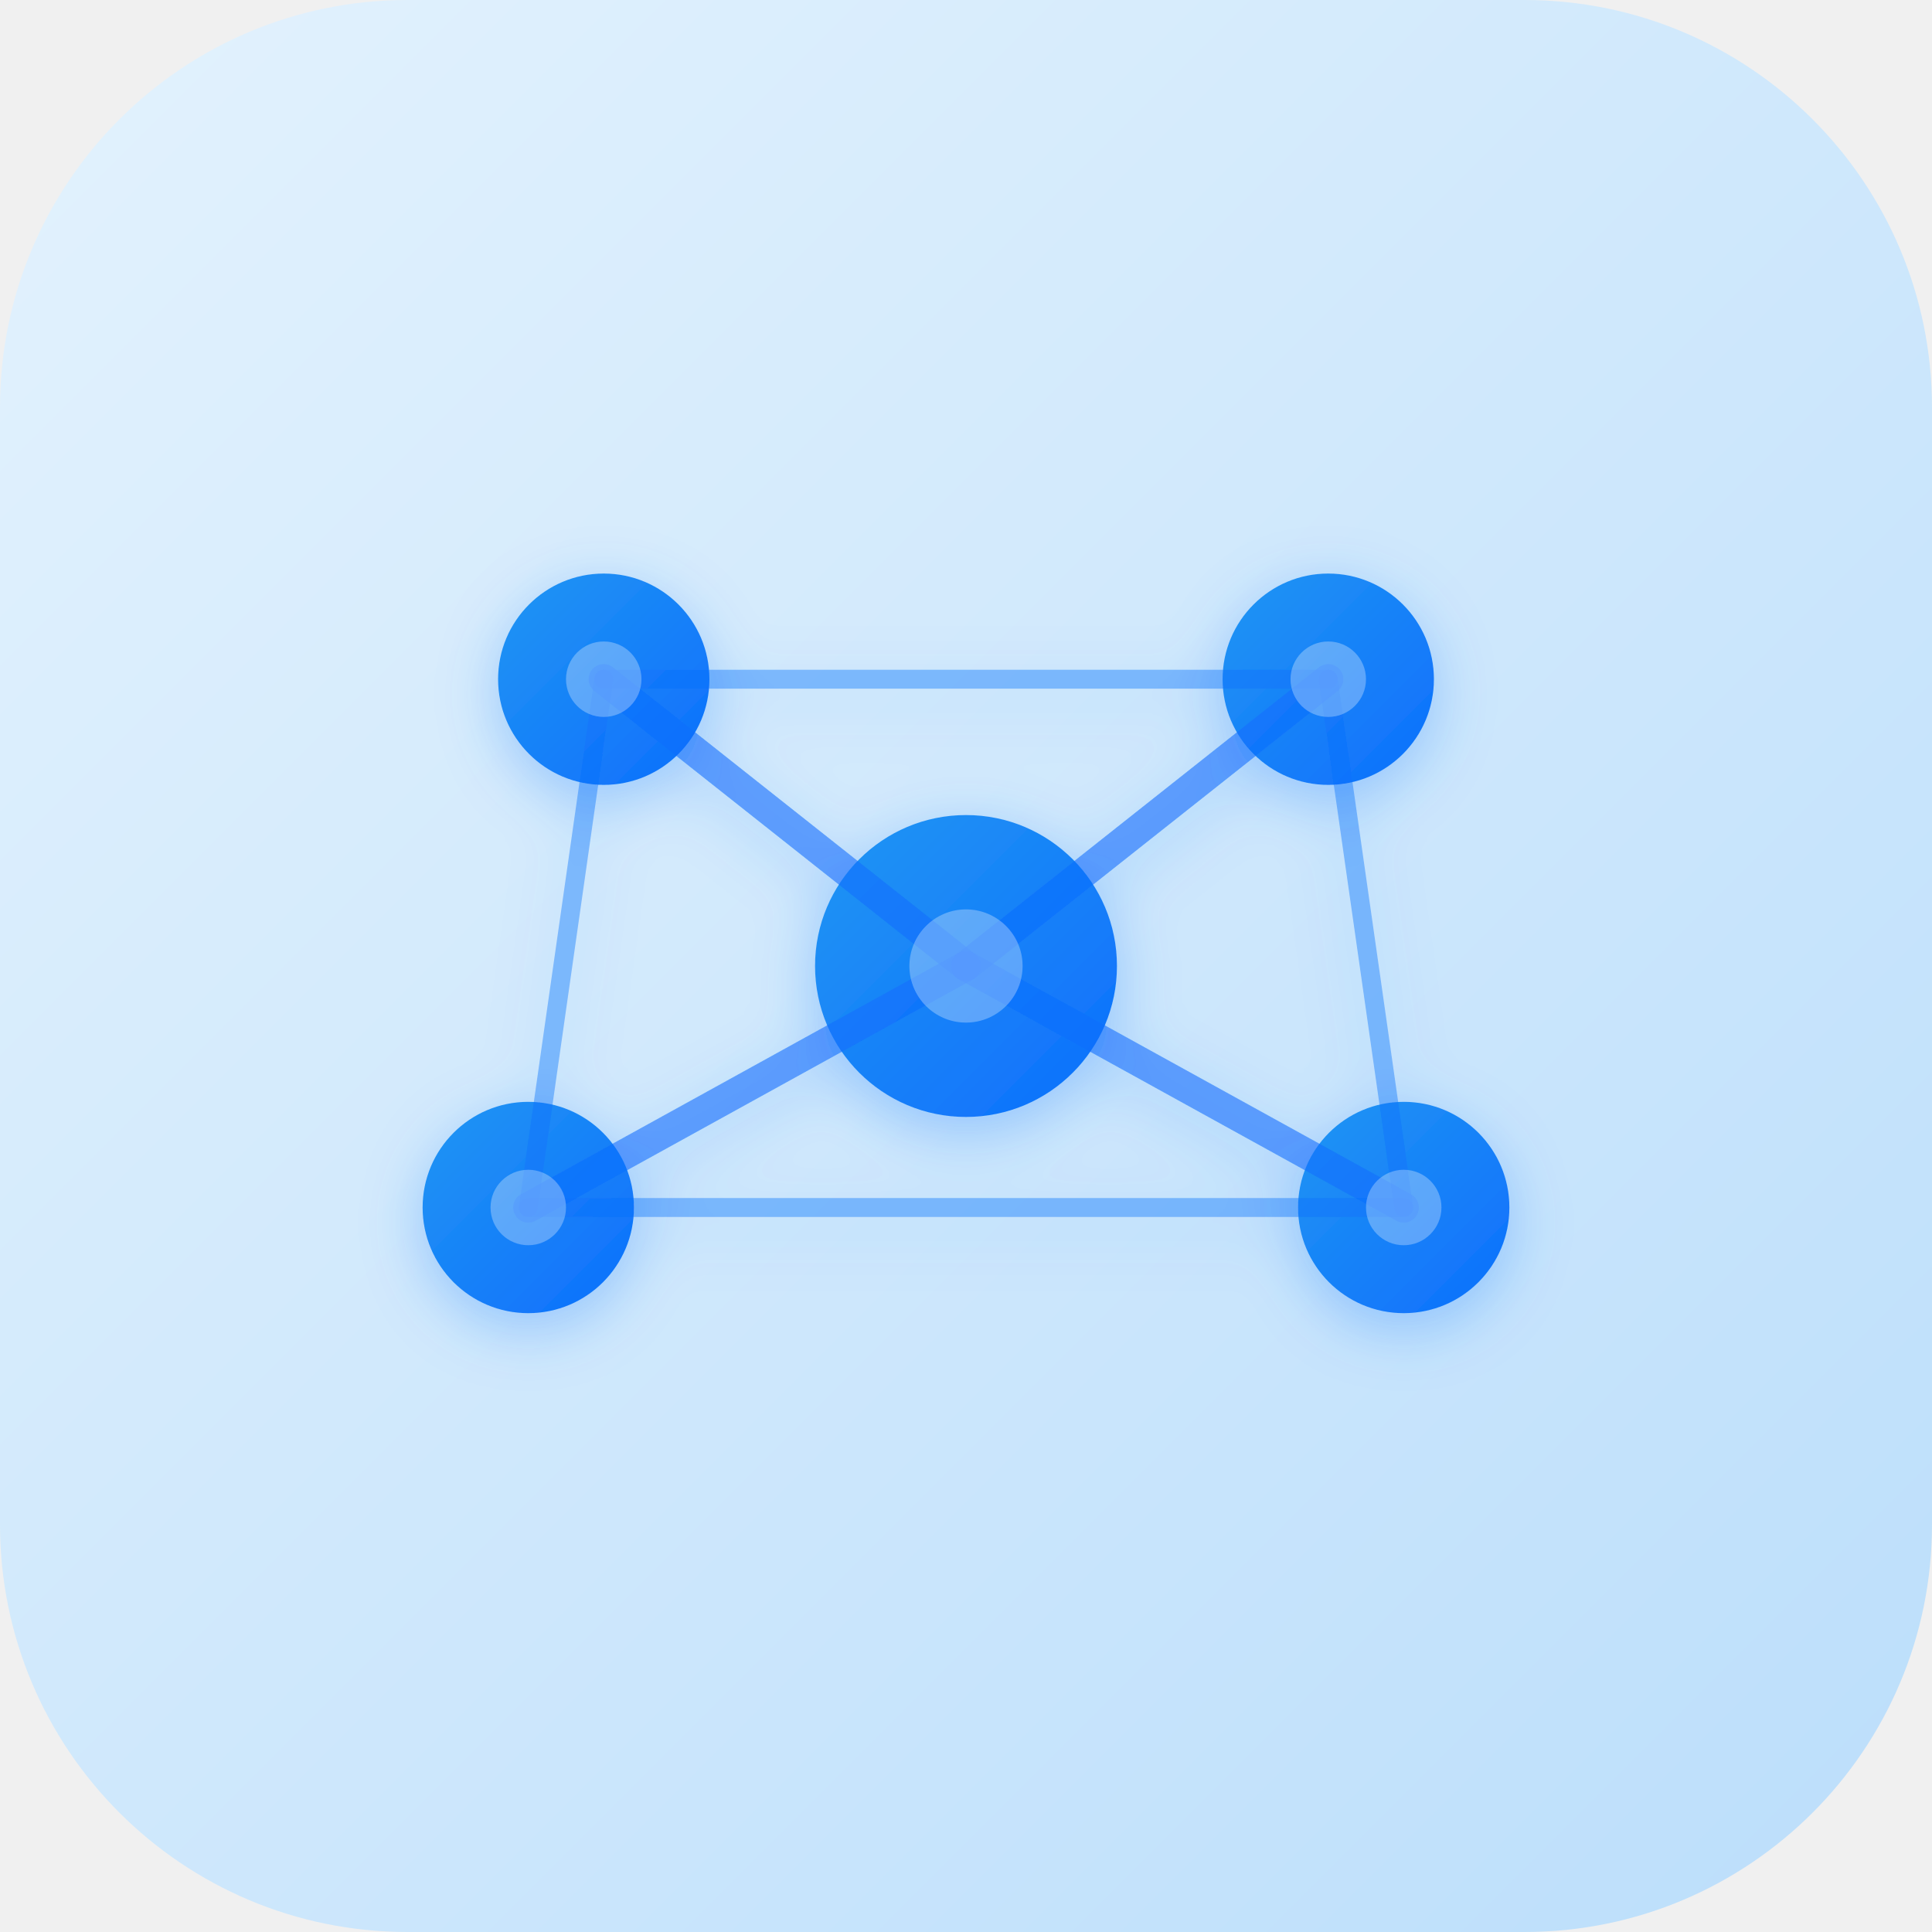
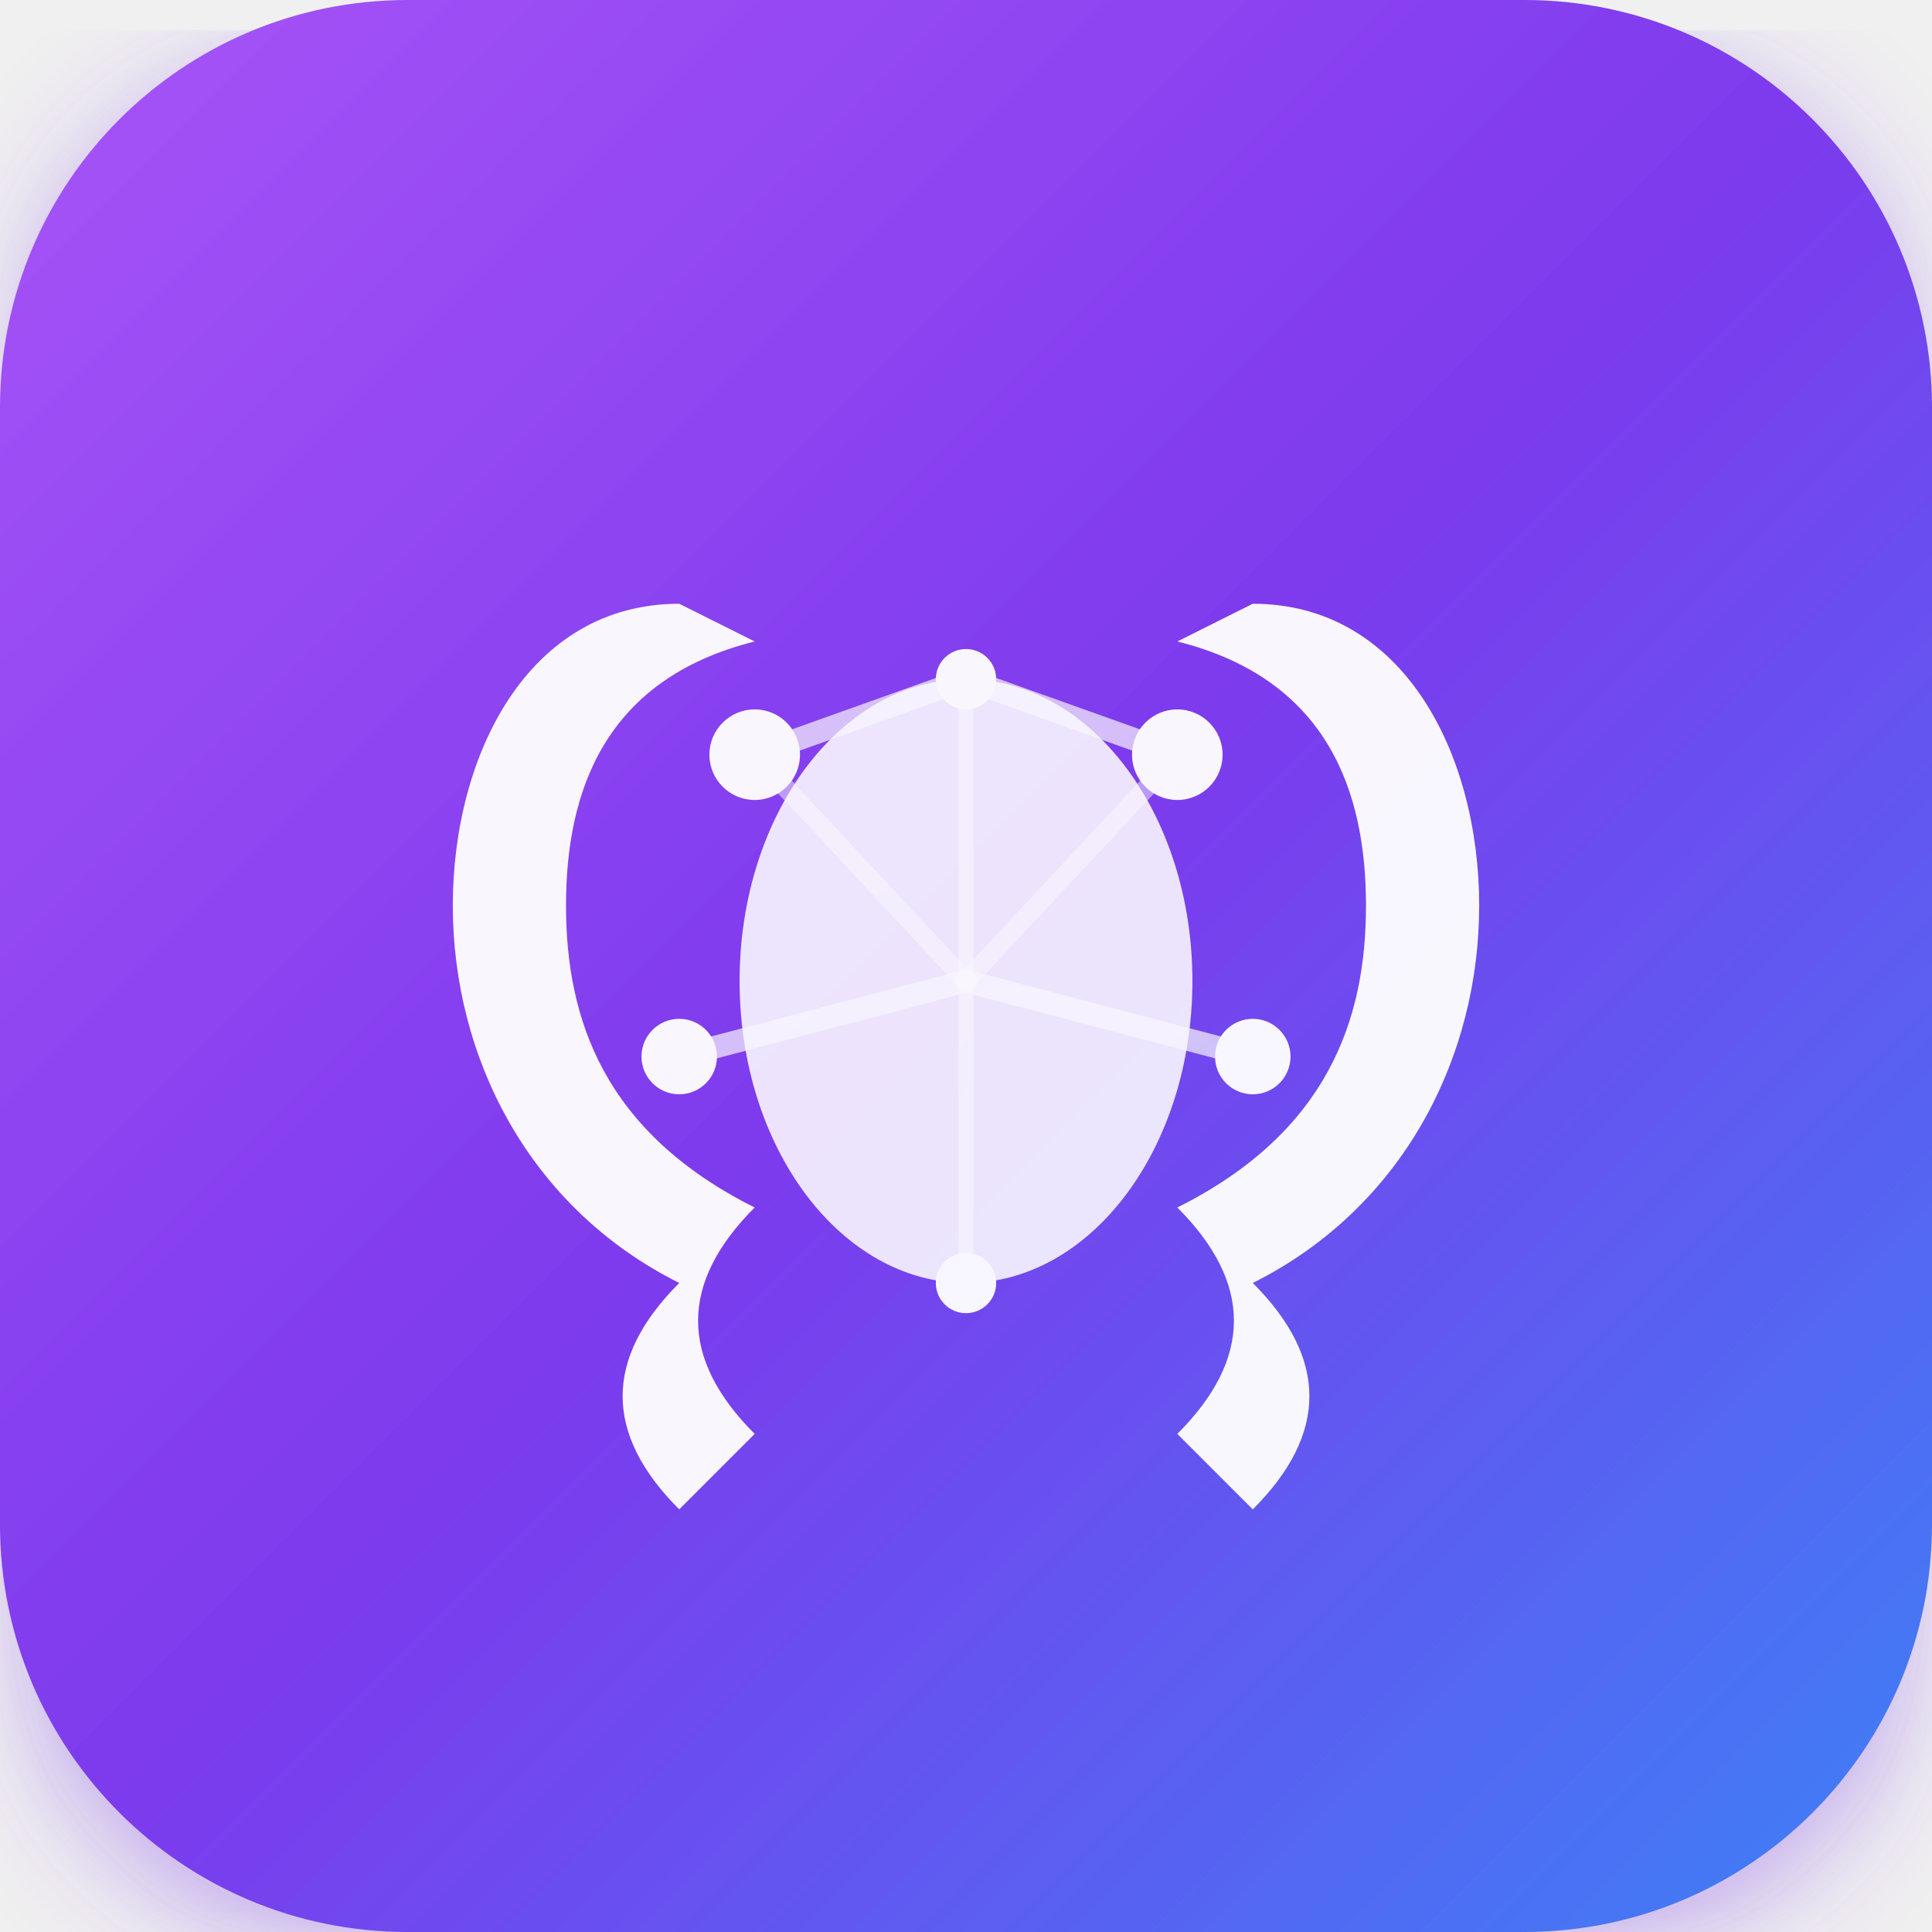
<svg xmlns="http://www.w3.org/2000/svg" viewBox="0 0 512 512">
  <defs>
    <linearGradient id="bgGrad" x1="0%" y1="0%" x2="100%" y2="100%">
-       <stop offset="0%" style="stop-color:#E3F2FD" />
-       <stop offset="100%" style="stop-color:#BBDEFB" />
-     </linearGradient>
-     <linearGradient id="iconGrad" x1="0%" y1="0%" x2="100%" y2="100%">
-       <stop offset="0%" style="stop-color:#2196F3" />
-       <stop offset="100%" style="stop-color:#0D6EFD" />
+       <stop offset="0%" style="stop-color:#A855F7" />
+       <stop offset="50%" style="stop-color:#7C3AED" />
+       <stop offset="100%" style="stop-color:#3B82F6" />
    </linearGradient>
    <filter id="shadow" x="-20%" y="-20%" width="140%" height="140%">
-       <feDropShadow dx="0" dy="4" stdDeviation="8" flood-color="#0D6EFD" flood-opacity="0.3" />
+       <feDropShadow dx="0" dy="8" stdDeviation="16" flood-color="#7C3AED" flood-opacity="0.4" />
    </filter>
  </defs>
-   <rect width="512" height="512" rx="108" fill="url(#bgGrad)" />
-   <g filter="url(#shadow)">
-     <circle cx="256" cy="256" r="40" fill="url(#iconGrad)" />
-     <circle cx="160" cy="180" r="28" fill="url(#iconGrad)" />
-     <circle cx="352" cy="180" r="28" fill="url(#iconGrad)" />
-     <circle cx="140" cy="320" r="28" fill="url(#iconGrad)" />
-     <circle cx="372" cy="320" r="28" fill="url(#iconGrad)" />
-     <line x1="256" y1="256" x2="160" y2="180" stroke="#0D6EFD" stroke-width="8" stroke-linecap="round" opacity="0.6" />
-     <line x1="256" y1="256" x2="352" y2="180" stroke="#0D6EFD" stroke-width="8" stroke-linecap="round" opacity="0.6" />
-     <line x1="256" y1="256" x2="140" y2="320" stroke="#0D6EFD" stroke-width="8" stroke-linecap="round" opacity="0.6" />
-     <line x1="256" y1="256" x2="372" y2="320" stroke="#0D6EFD" stroke-width="8" stroke-linecap="round" opacity="0.6" />
-     <line x1="160" y1="180" x2="352" y2="180" stroke="#0D6EFD" stroke-width="5" stroke-linecap="round" opacity="0.4" />
-     <line x1="140" y1="320" x2="372" y2="320" stroke="#0D6EFD" stroke-width="5" stroke-linecap="round" opacity="0.4" />
-     <line x1="160" y1="180" x2="140" y2="320" stroke="#0D6EFD" stroke-width="5" stroke-linecap="round" opacity="0.4" />
-     <line x1="352" y1="180" x2="372" y2="320" stroke="#0D6EFD" stroke-width="5" stroke-linecap="round" opacity="0.4" />
-     <circle cx="256" cy="256" r="15" fill="white" opacity="0.3" />
-     <circle cx="160" cy="180" r="10" fill="white" opacity="0.3" />
-     <circle cx="352" cy="180" r="10" fill="white" opacity="0.3" />
-     <circle cx="140" cy="320" r="10" fill="white" opacity="0.3" />
-     <circle cx="372" cy="320" r="10" fill="white" opacity="0.3" />
+   <rect width="512" height="512" rx="108" fill="url(#bgGrad)" filter="url(#shadow)" />
+   <g fill="white" opacity="0.95">
+     <path d="M180 160              C140 160 120 200 120 240              C120 280 140 320 180 340              C160 360 160 380 180 400              L200 380              C180 360 180 340 200 320              C160 300 150 270 150 240              C150 210 160 180 200 170              C180 160 180 160 180 160Z" />
+     <path d="M332 160              C372 160 392 200 392 240              C392 280 372 320 332 340              C352 360 352 380 332 400              L312 380              C332 360 332 340 312 320              C352 300 362 270 362 240              C362 210 352 180 312 170              C332 160 332 160 332 160Z" />
+     <ellipse cx="256" cy="260" rx="60" ry="80" opacity="0.9" />
+     <circle cx="200" cy="200" r="12" />
+     <circle cx="312" cy="200" r="12" />
+     <circle cx="180" cy="280" r="10" />
+     <circle cx="332" cy="280" r="10" />
+     <circle cx="256" cy="180" r="8" />
+     <circle cx="256" cy="340" r="8" />
+     <line x1="200" y1="200" x2="256" y2="180" stroke="white" stroke-width="6" stroke-linecap="round" opacity="0.7" />
+     <line x1="312" y1="200" x2="256" y2="180" stroke="white" stroke-width="6" stroke-linecap="round" opacity="0.7" />
+     <line x1="180" y1="280" x2="256" y2="260" stroke="white" stroke-width="6" stroke-linecap="round" opacity="0.7" />
+     <line x1="332" y1="280" x2="256" y2="260" stroke="white" stroke-width="6" stroke-linecap="round" opacity="0.7" />
+     <line x1="200" y1="200" x2="256" y2="260" stroke="white" stroke-width="5" stroke-linecap="round" opacity="0.5" />
+     <line x1="312" y1="200" x2="256" y2="260" stroke="white" stroke-width="5" stroke-linecap="round" opacity="0.5" />
+     <line x1="256" y1="180" x2="256" y2="340" stroke="white" stroke-width="4" stroke-linecap="round" opacity="0.6" />
  </g>
</svg>
